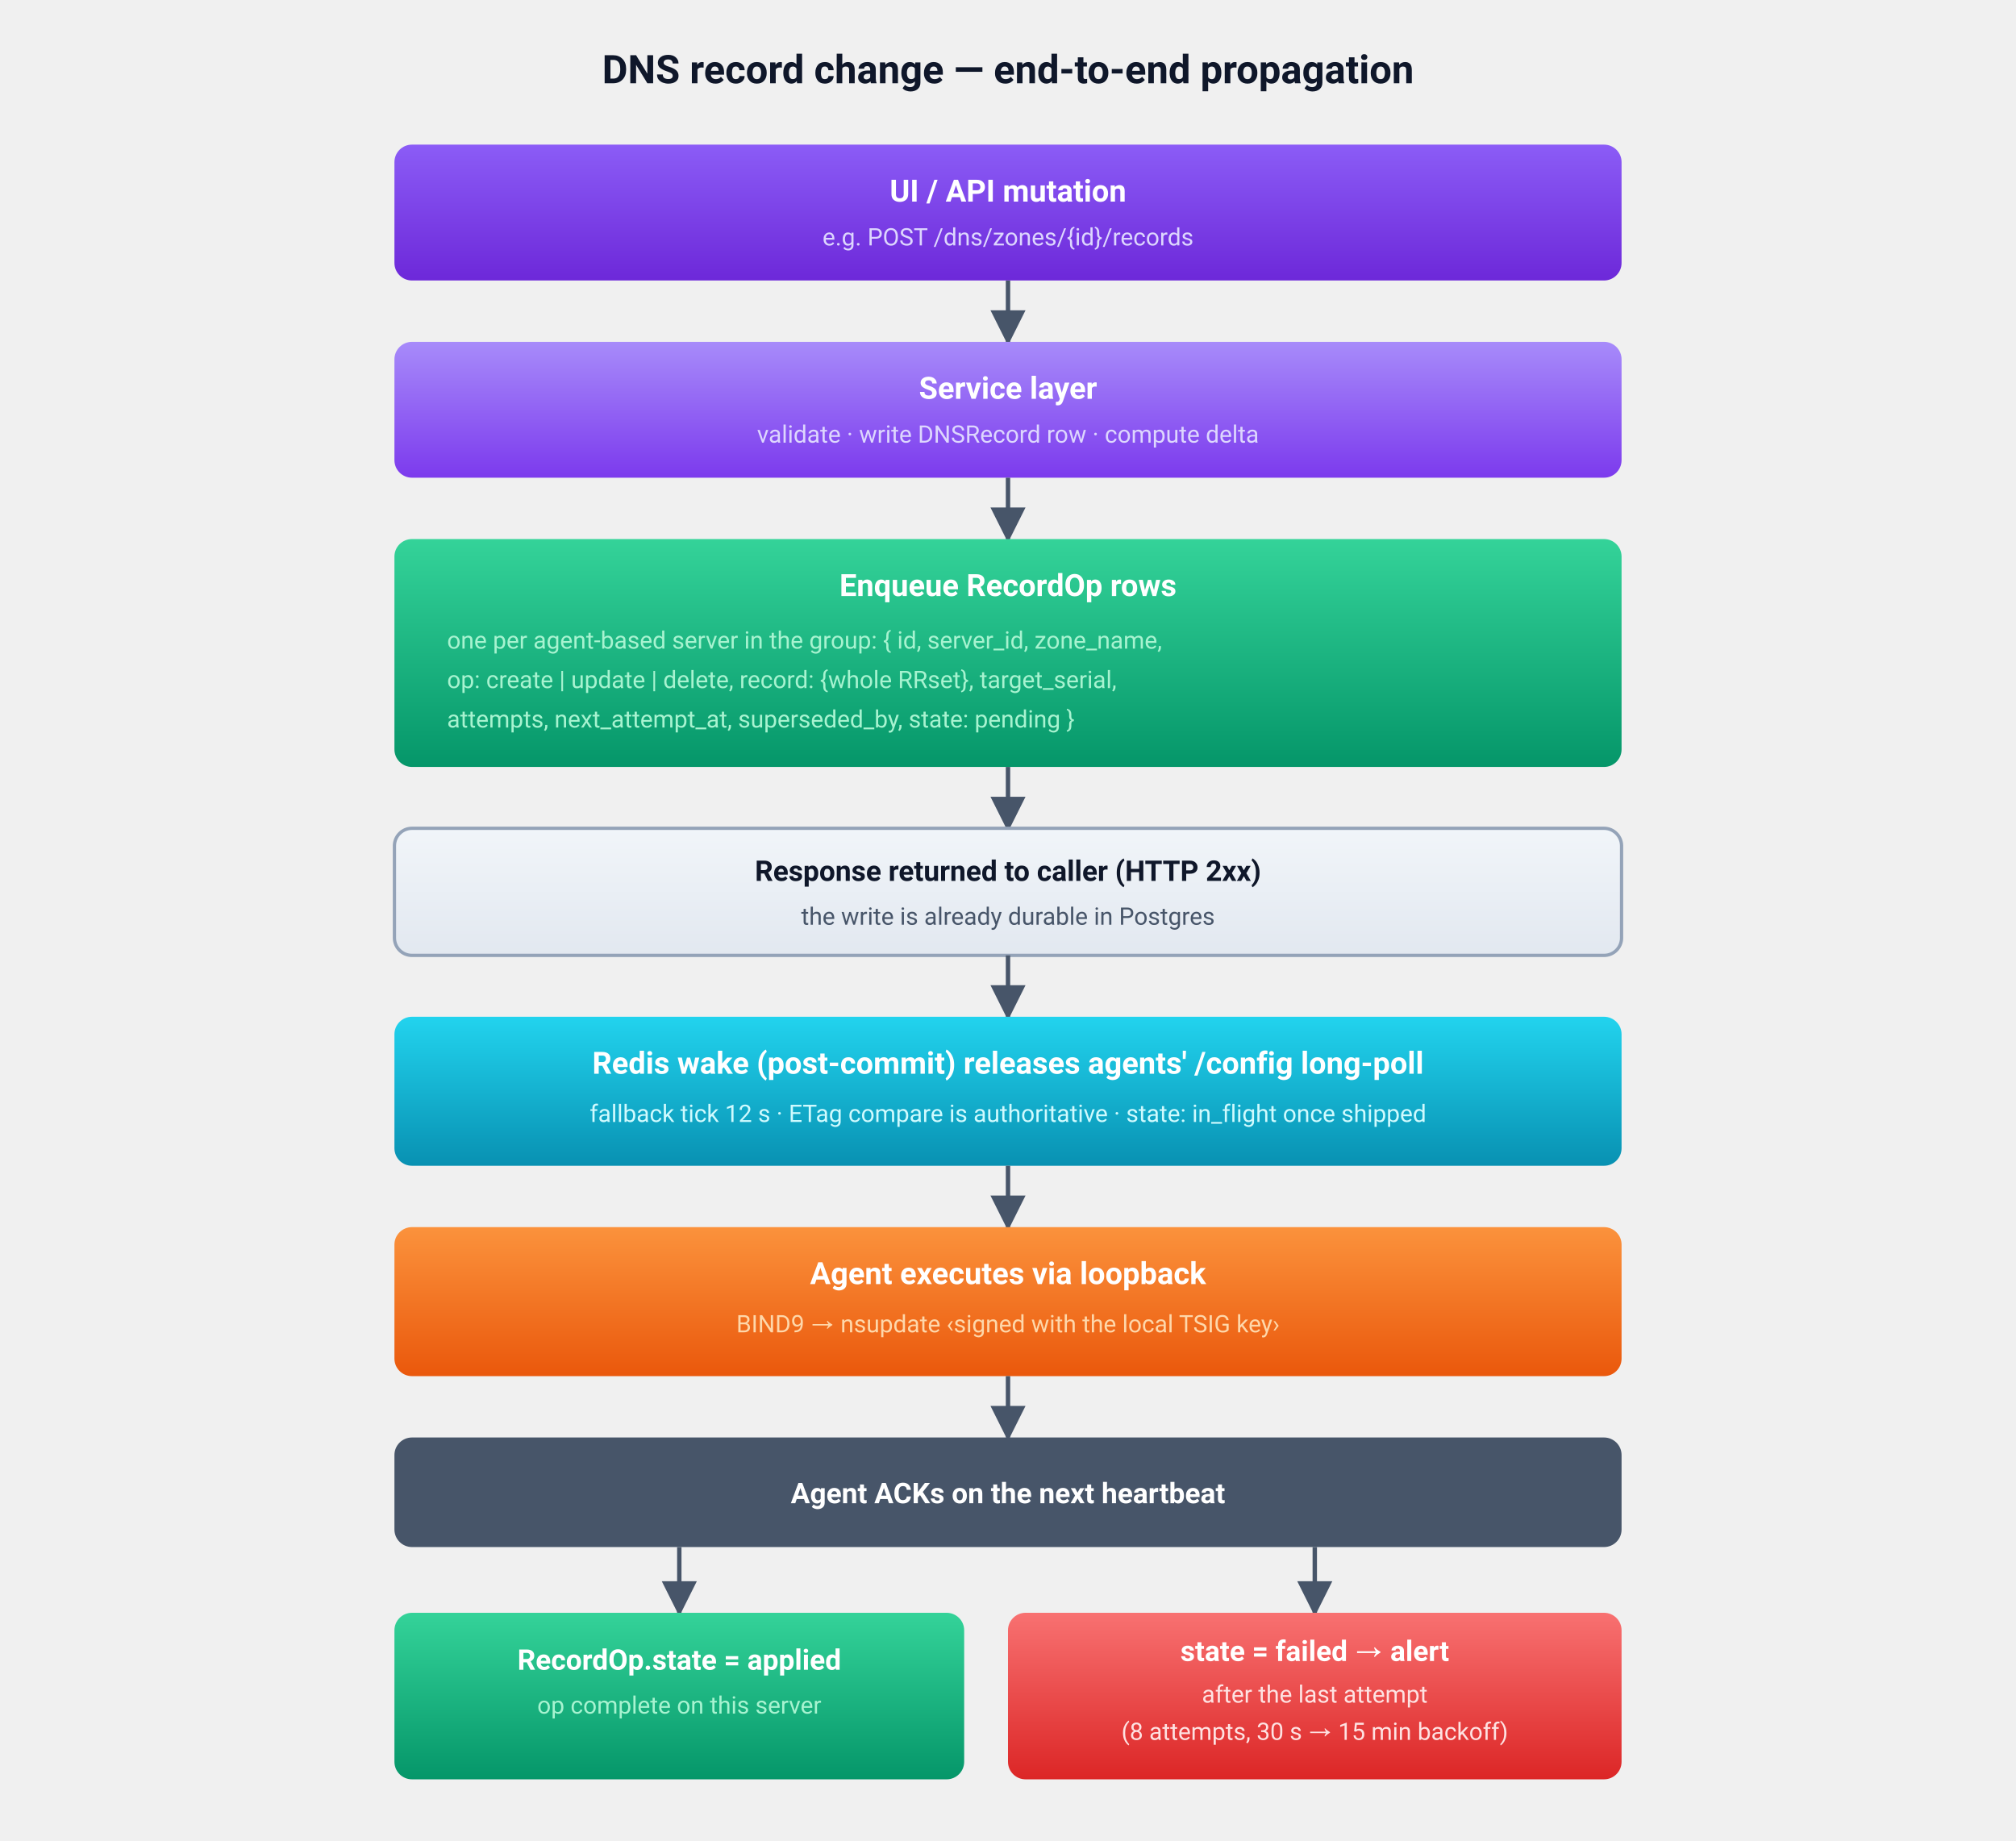
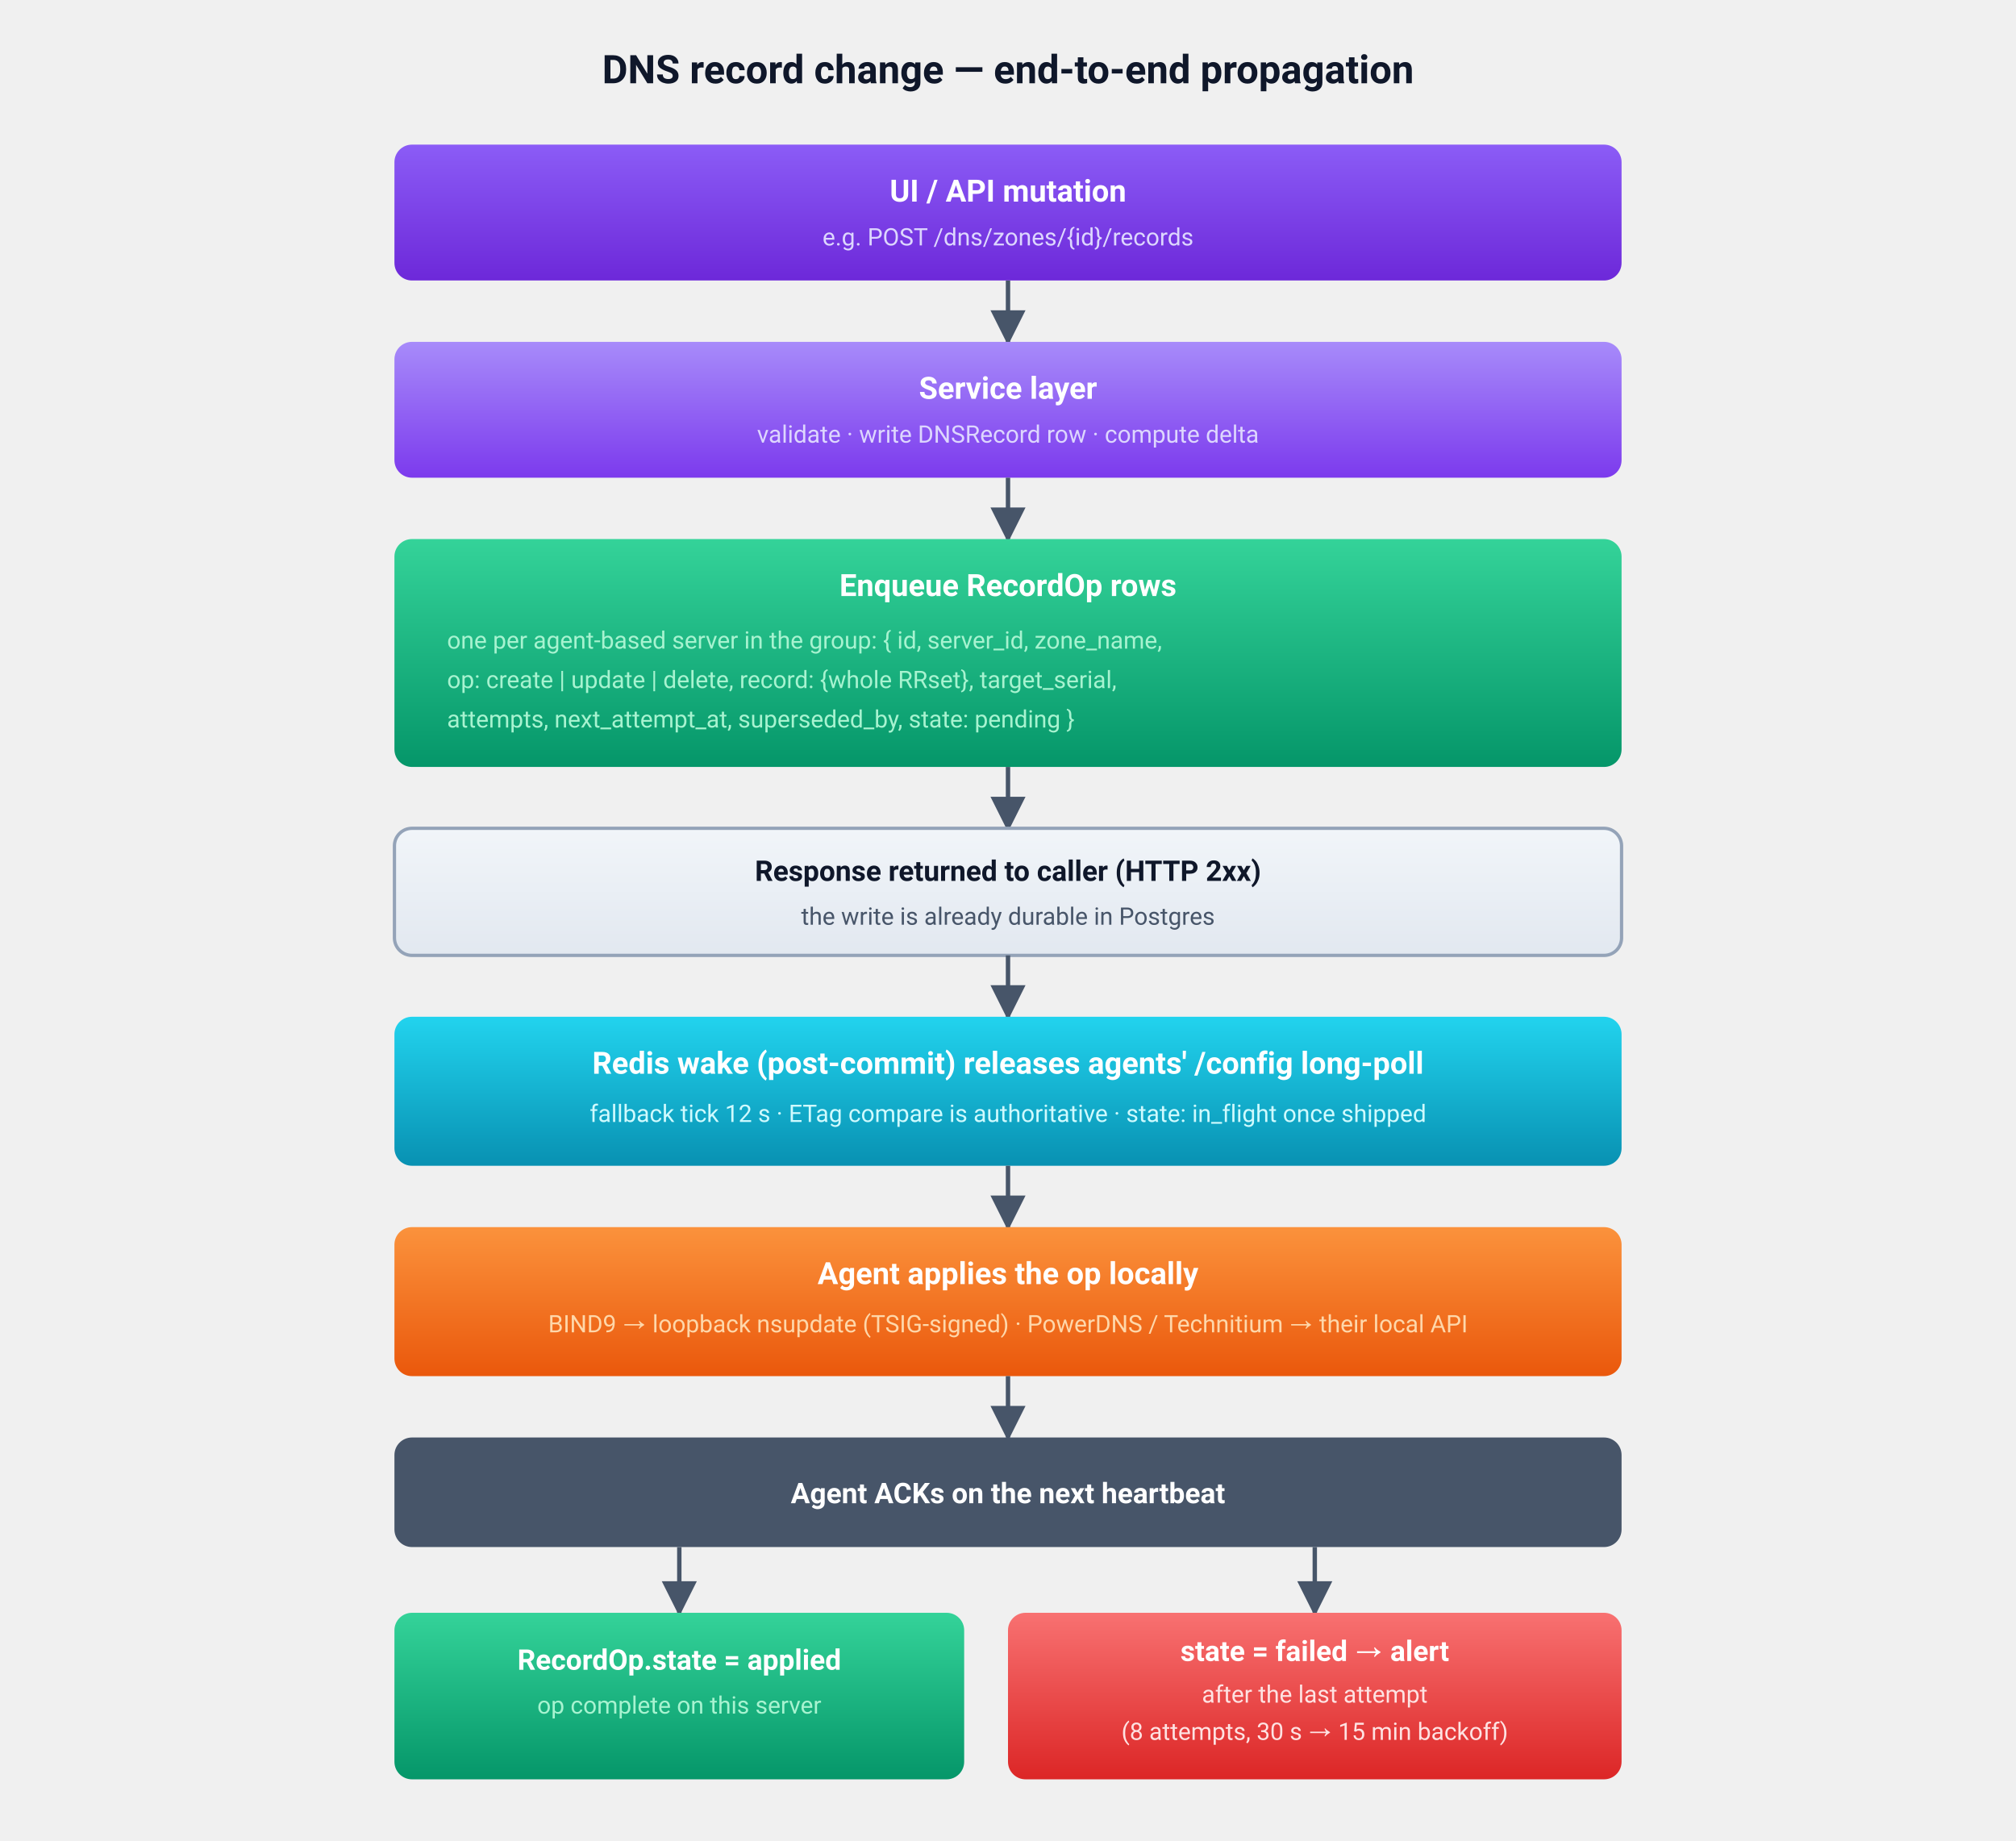
<svg xmlns="http://www.w3.org/2000/svg" width="920" height="840" viewBox="0 0 920 840" preserveAspectRatio="xMidYMid meet" font-family="ui-sans-serif, system-ui, -apple-system, 'Segoe UI', Roboto, Helvetica, Arial, sans-serif">
  <defs>
    <linearGradient id="dnsp-cp" x1="0" y1="0" x2="0" y2="1">
      <stop offset="0%" stop-color="#8b5cf6" />
      <stop offset="100%" stop-color="#6d28d9" />
    </linearGradient>
    <linearGradient id="dnsp-worker" x1="0" y1="0" x2="0" y2="1">
      <stop offset="0%" stop-color="#a78bfa" />
      <stop offset="100%" stop-color="#7c3aed" />
    </linearGradient>
    <linearGradient id="dnsp-store" x1="0" y1="0" x2="0" y2="1">
      <stop offset="0%" stop-color="#34d399" />
      <stop offset="100%" stop-color="#059669" />
    </linearGradient>
    <linearGradient id="dnsp-accent" x1="0" y1="0" x2="0" y2="1">
      <stop offset="0%" stop-color="#22d3ee" />
      <stop offset="100%" stop-color="#0891b2" />
    </linearGradient>
    <linearGradient id="dnsp-agent" x1="0" y1="0" x2="0" y2="1">
      <stop offset="0%" stop-color="#fb923c" />
      <stop offset="100%" stop-color="#ea580c" />
    </linearGradient>
    <linearGradient id="dnsp-danger" x1="0" y1="0" x2="0" y2="1">
      <stop offset="0%" stop-color="#f87171" />
      <stop offset="100%" stop-color="#dc2626" />
    </linearGradient>
    <linearGradient id="dnsp-surface" x1="0" y1="0" x2="0" y2="1">
      <stop offset="0%" stop-color="#f1f5f9" />
      <stop offset="100%" stop-color="#e2e8f0" />
    </linearGradient>
    <marker id="dnsp-arrow" viewBox="0 0 10 10" refX="9" refY="5" markerWidth="8" markerHeight="8" orient="auto-start-reverse">
      <path d="M 0 0 L 10 5 L 0 10 z" fill="#475569" />
    </marker>
  </defs>
  <text x="460" y="38" text-anchor="middle" font-size="18" font-weight="600" fill="#0f172a">DNS record change — end-to-end propagation</text>
  <g>
    <rect x="180" y="66" width="560" height="62" rx="8" fill="url(#dnsp-cp)" />
    <text x="460" y="92" text-anchor="middle" font-size="14" font-weight="600" fill="#ffffff">UI / API mutation</text>
    <text x="460" y="112" text-anchor="middle" font-size="11" fill="#ddd6fe">e.g. POST /dns/zones/{id}/records</text>
  </g>
  <path d="M 460 128 V 156" stroke="#475569" stroke-width="2" fill="none" marker-end="url(#dnsp-arrow)" />
  <g>
    <rect x="180" y="156" width="560" height="62" rx="8" fill="url(#dnsp-worker)" />
    <text x="460" y="182" text-anchor="middle" font-size="14" font-weight="600" fill="#ffffff">Service layer</text>
    <text x="460" y="202" text-anchor="middle" font-size="11" fill="#ddd6fe">validate · write DNSRecord row · compute delta</text>
  </g>
  <path d="M 460 218 V 246" stroke="#475569" stroke-width="2" fill="none" marker-end="url(#dnsp-arrow)" />
  <g>
    <rect x="180" y="246" width="560" height="104" rx="8" fill="url(#dnsp-store)" />
    <text x="460" y="272" text-anchor="middle" font-size="14" font-weight="600" fill="#ffffff">Enqueue RecordOp rows</text>
    <text x="204" y="296" font-size="11" fill="#a7f3d0">one per agent-based server in the group:  { id, server_id, zone_name,</text>
    <text x="204" y="314" font-size="11" fill="#a7f3d0">  op: create | update | delete, record: {whole RRset}, target_serial,</text>
    <text x="204" y="332" font-size="11" fill="#a7f3d0">  attempts, next_attempt_at, superseded_by, state: pending }</text>
  </g>
  <path d="M 460 350 V 378" stroke="#475569" stroke-width="2" fill="none" marker-end="url(#dnsp-arrow)" />
  <g>
    <rect x="180" y="378" width="560" height="58" rx="8" fill="url(#dnsp-surface)" stroke="#94a3b8" stroke-width="1.5" />
    <text x="460" y="402" text-anchor="middle" font-size="13" font-weight="600" fill="#0f172a">Response returned to caller (HTTP 2xx)</text>
    <text x="460" y="422" text-anchor="middle" font-size="11" fill="#475569">the write is already durable in Postgres</text>
  </g>
  <path d="M 460 436 V 464" stroke="#475569" stroke-width="2" fill="none" marker-end="url(#dnsp-arrow)" />
  <g>
    <rect x="180" y="464" width="560" height="68" rx="8" fill="url(#dnsp-accent)" />
    <text x="460" y="490" text-anchor="middle" font-size="14" font-weight="600" fill="#ffffff">Redis wake (post-commit) releases agents' /config long-poll</text>
    <text x="460" y="512" text-anchor="middle" font-size="11" fill="#cffafe">fallback tick 12 s · ETag compare is authoritative · state: in_flight once shipped</text>
  </g>
  <path d="M 460 532 V 560" stroke="#475569" stroke-width="2" fill="none" marker-end="url(#dnsp-arrow)" />
  <g>
    <rect x="180" y="560" width="560" height="68" rx="8" fill="url(#dnsp-agent)" />
-     <text x="460" y="586" text-anchor="middle" font-size="14" font-weight="600" fill="#ffffff">Agent executes via loopback</text>
-     <text x="460" y="608" text-anchor="middle" font-size="11" fill="#fed7aa">BIND9 → nsupdate ‹signed with the local TSIG key›</text>
+     <text x="460" y="586" text-anchor="middle" font-size="14" font-weight="600" fill="#ffffff">Agent applies the op locally</text>
+     <text x="460" y="608" text-anchor="middle" font-size="11" fill="#fed7aa">BIND9 → loopback nsupdate (TSIG-signed) · PowerDNS / Technitium → their local API</text>
  </g>
  <path d="M 460 628 V 656" stroke="#475569" stroke-width="2" fill="none" marker-end="url(#dnsp-arrow)" />
  <g>
    <rect x="180" y="656" width="560" height="50" rx="8" fill="#475569" />
    <text x="460" y="686" text-anchor="middle" font-size="13" font-weight="600" fill="#ffffff">Agent ACKs on the next heartbeat</text>
  </g>
  <path d="M 310 706 V 736" stroke="#475569" stroke-width="2" fill="none" marker-end="url(#dnsp-arrow)" />
  <path d="M 600 706 V 736" stroke="#475569" stroke-width="2" fill="none" marker-end="url(#dnsp-arrow)" />
  <g>
    <rect x="180" y="736" width="260" height="76" rx="8" fill="url(#dnsp-store)" />
    <text x="310" y="762" text-anchor="middle" font-size="13" font-weight="600" fill="#ffffff">RecordOp.state = applied</text>
    <text x="310" y="782" text-anchor="middle" font-size="11" fill="#a7f3d0">op complete on this server</text>
  </g>
  <g>
    <rect x="460" y="736" width="280" height="76" rx="8" fill="url(#dnsp-danger)" />
    <text x="600" y="758" text-anchor="middle" font-size="13" font-weight="600" fill="#ffffff">state = failed → alert</text>
    <text x="600" y="777" text-anchor="middle" font-size="11" fill="#fee2e2">after the last attempt</text>
    <text x="600" y="794" text-anchor="middle" font-size="11" fill="#fee2e2">(8 attempts, 30 s → 15 min backoff)</text>
  </g>
</svg>
